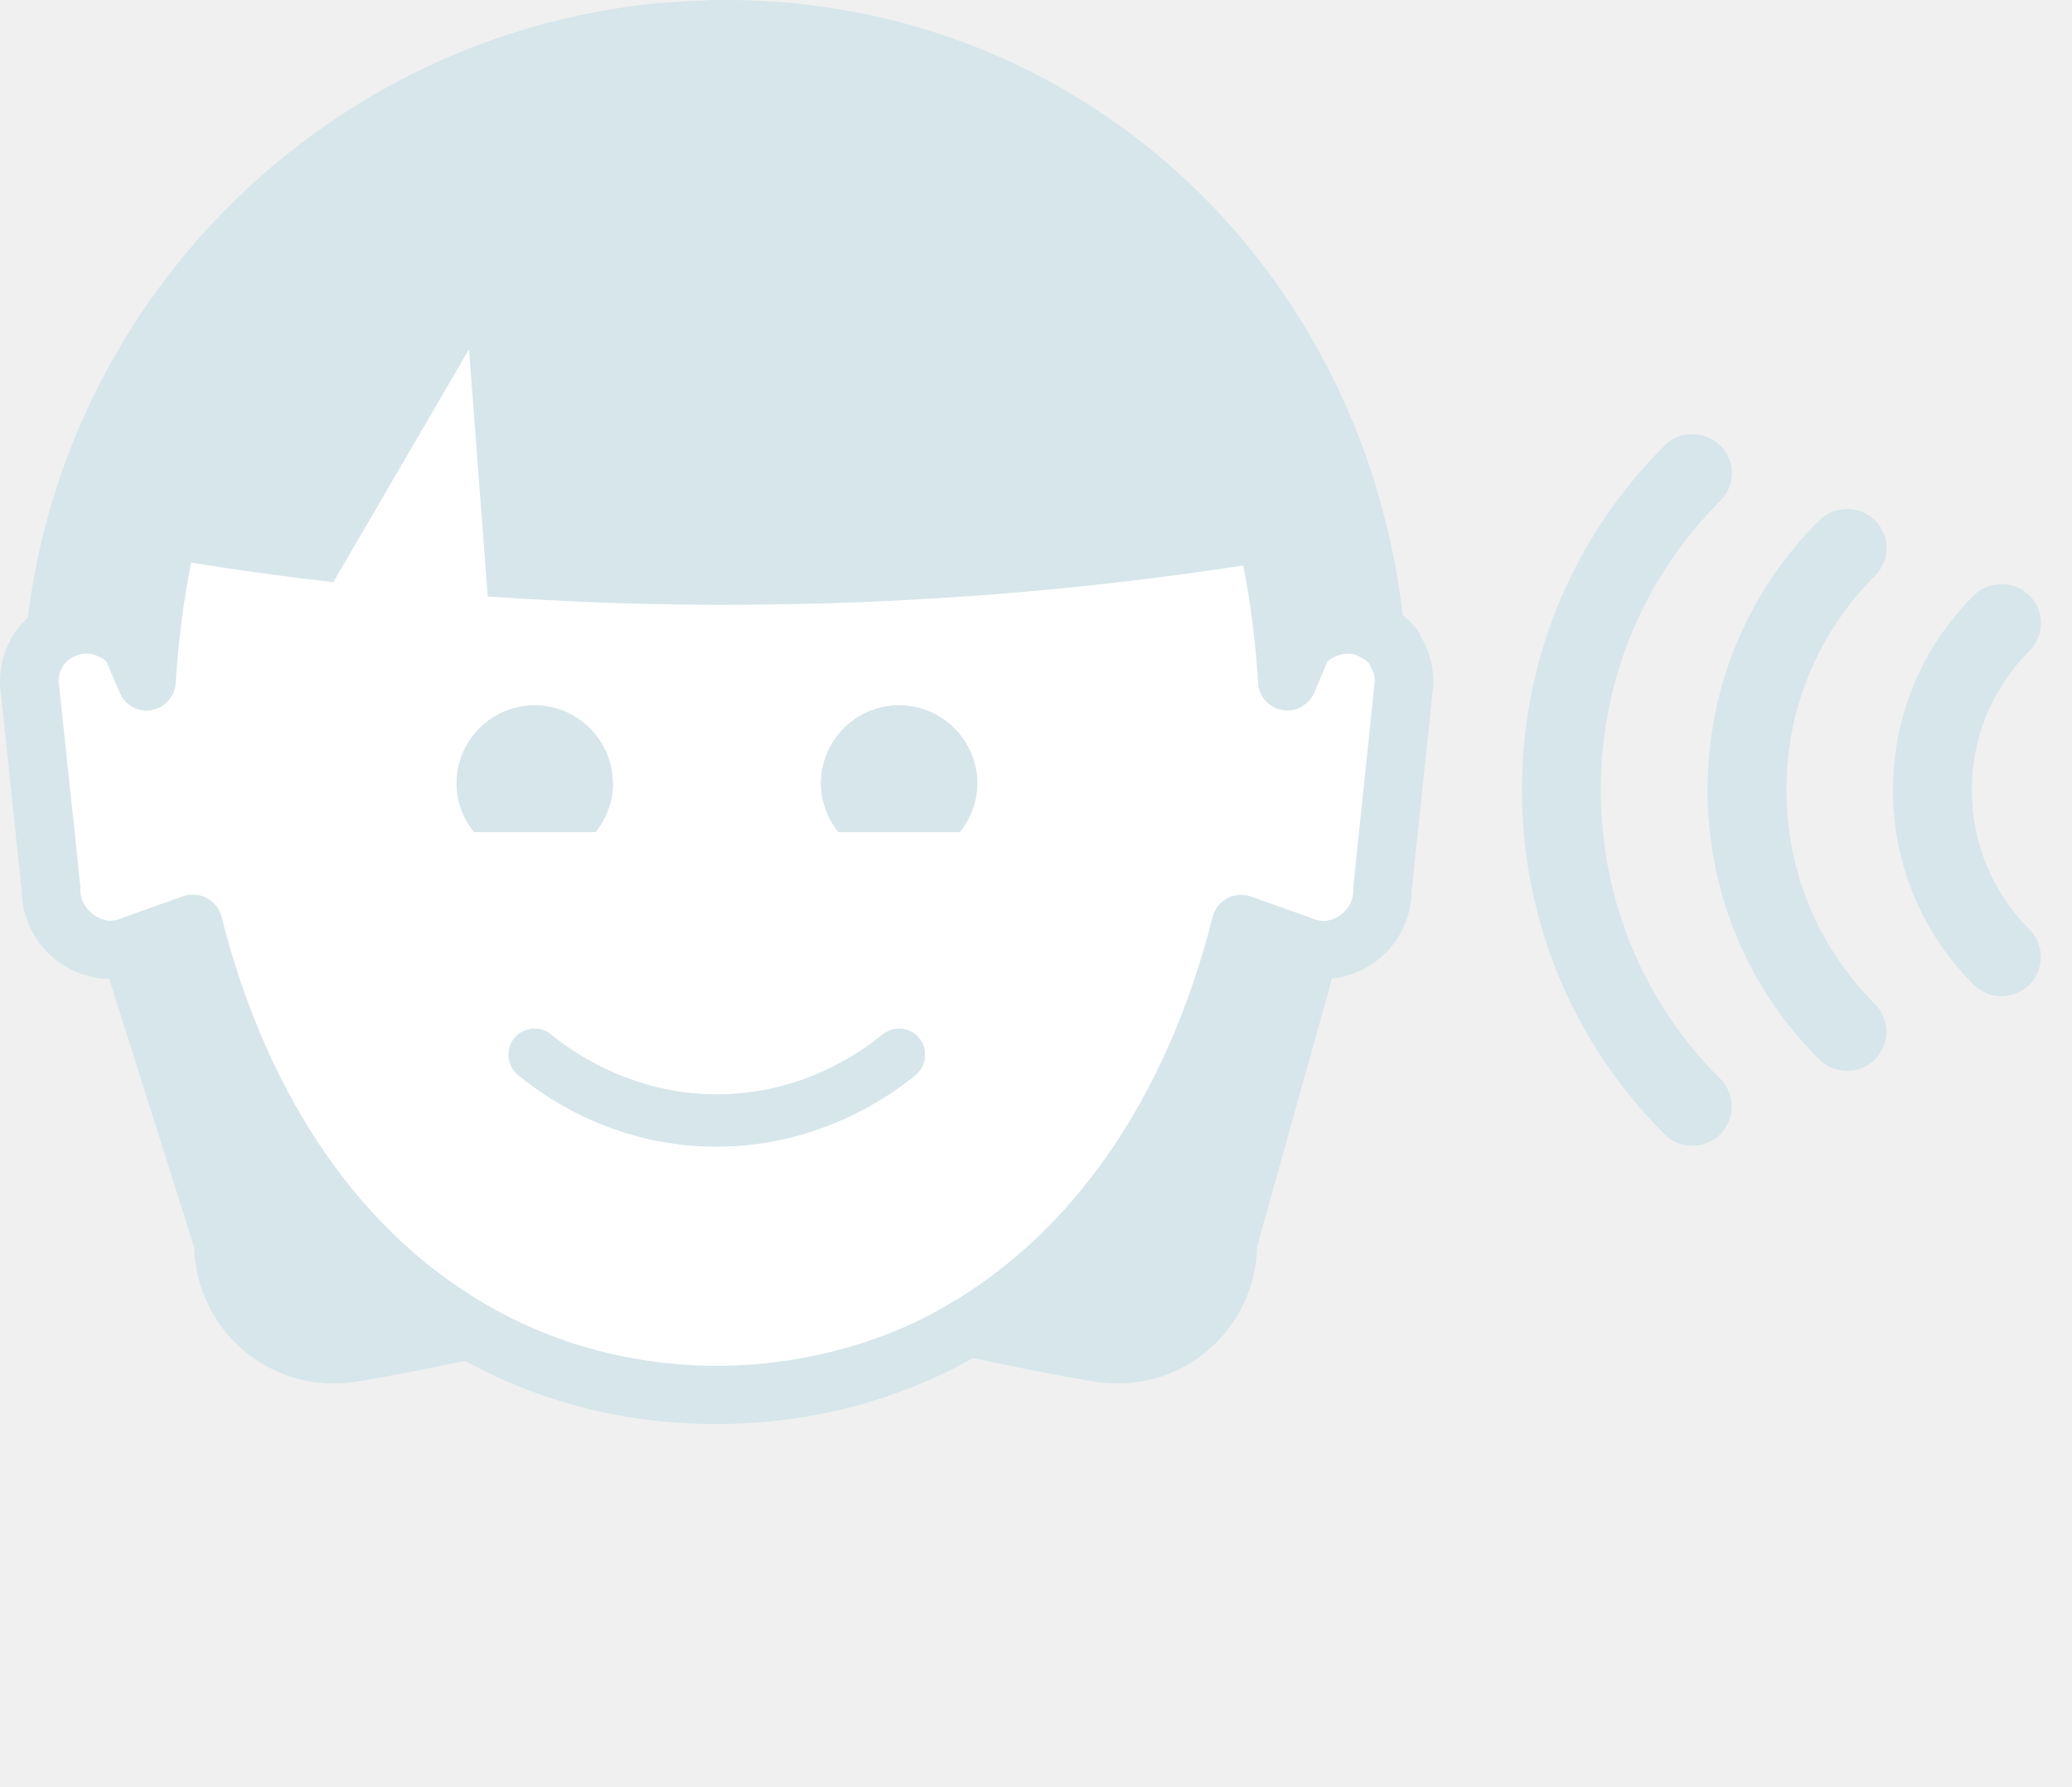
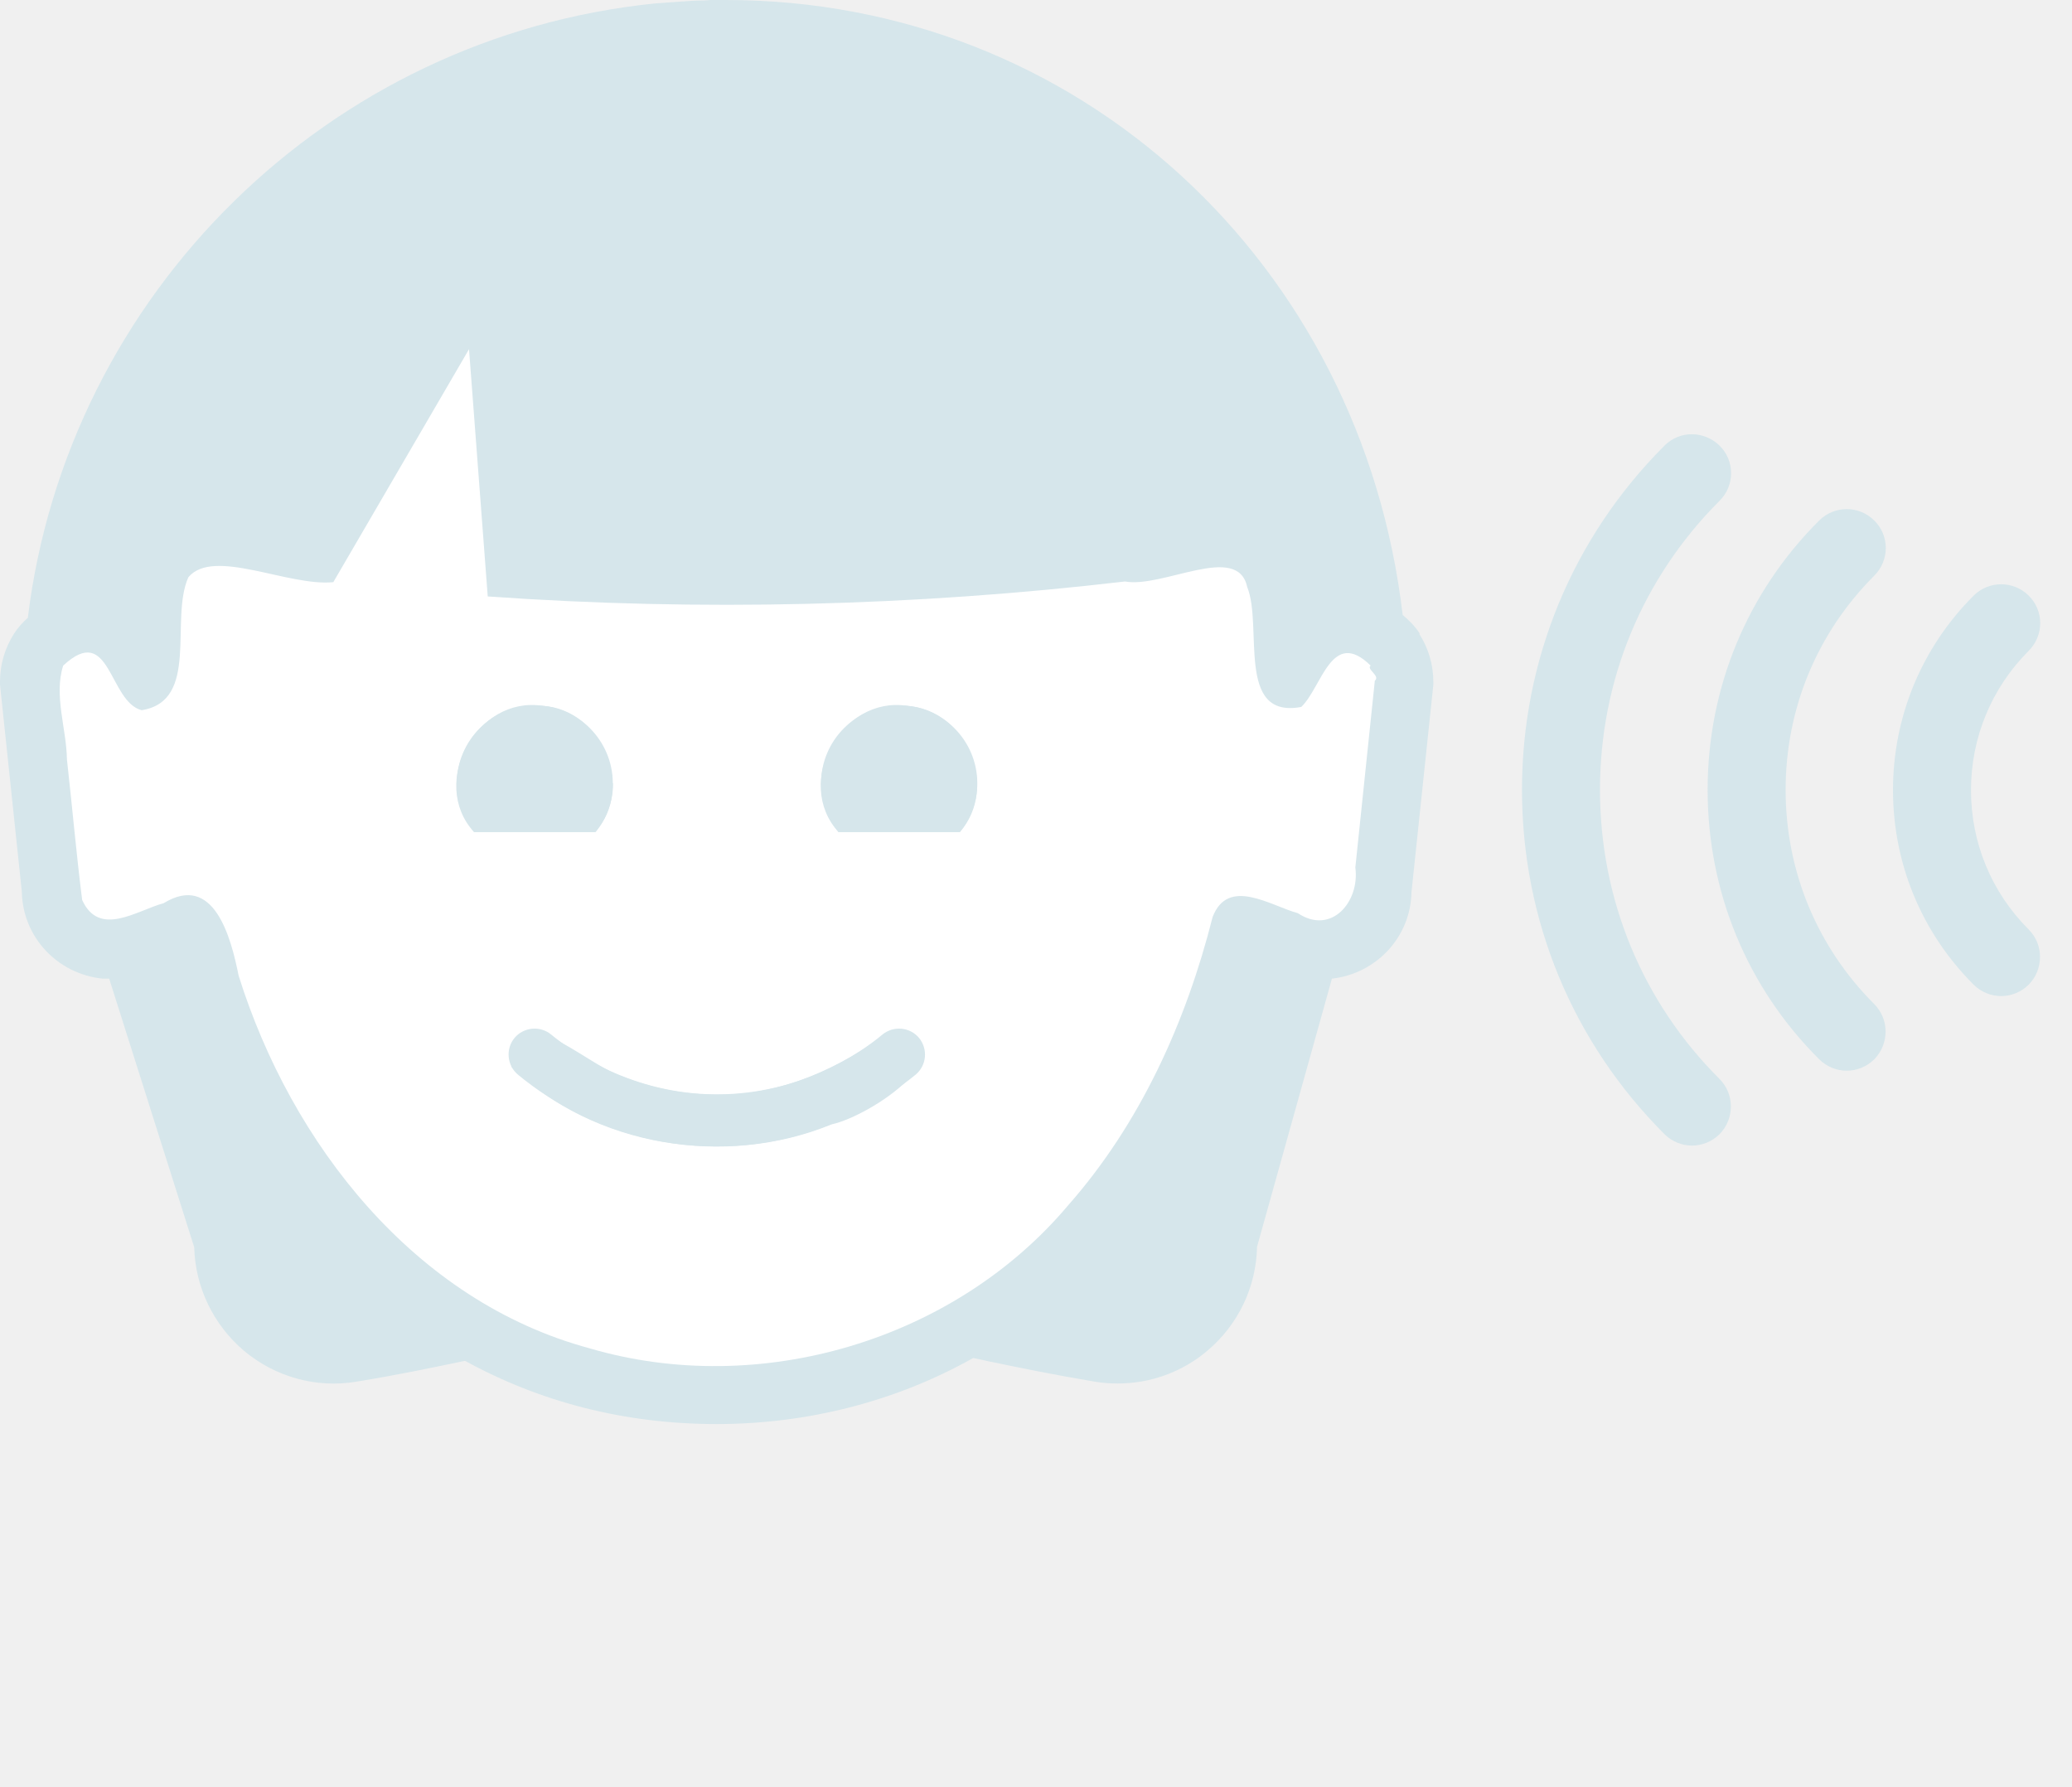
<svg xmlns="http://www.w3.org/2000/svg" id="Ebene_1" width="79.695" height="68.712" viewBox="0 0 79.695 68.712" version="1.1">
  <defs id="defs1">
    <style id="style1">.cls-1{fill:#d6e6eb;}.cls-1,.cls-2{stroke-width:0px;}.cls-2{fill:#fff;}</style>
  </defs>
  <path class="cls-1" d="m 61.54,30.38 c 0,-4.21 1.63,-8.15 4.6,-11.12 0.59,-0.58 0.59,-1.54 0,-2.12 -0.59,-0.58 -1.54,-0.59 -2.12,0 -3.53,3.53 -5.48,8.23 -5.48,13.24 0,5.01 1.95,9.71 5.48,13.24 0.29,0.29 0.68,0.44 1.06,0.44 0.38,0 0.77,-0.15 1.06,-0.44 0.58,-0.59 0.58,-1.54 0,-2.12 -2.97,-2.96 -4.6,-6.91 -4.6,-11.12 z" id="path1" />
  <path class="cls-1" d="m 72.09,20.02 c -0.59,-0.59 -1.54,-0.58 -2.12,0 -2.77,2.76 -4.29,6.44 -4.29,10.36 0,3.92 1.52,7.6 4.29,10.36 0.29,0.29 0.68,0.44 1.06,0.44 0.38,0 0.77,-0.15 1.06,-0.44 0.58,-0.59 0.58,-1.54 0,-2.12 -2.2,-2.2 -3.41,-5.12 -3.41,-8.24 0,-3.12 1.21,-6.04 3.41,-8.24 0.59,-0.59 0.59,-1.54 0,-2.12 z" id="path2" />
  <path class="cls-1" d="m 75.81,30.39 c 0,-2.02 0.79,-3.93 2.22,-5.36 0.59,-0.59 0.59,-1.54 0,-2.12 -0.59,-0.59 -1.54,-0.58 -2.12,0 -2,2 -3.1,4.66 -3.1,7.48 0,2.82 1.1,5.48 3.1,7.48 0.29,0.29 0.68,0.44 1.06,0.44 0.38,0 0.77,-0.15 1.06,-0.44 0.58,-0.59 0.58,-1.54 0,-2.12 -1.43,-1.43 -2.22,-3.33 -2.22,-5.36 z" id="path3" />
  <path class="cls-1" d="M 54.61,24.37 C 54.43,24.09 54.2,23.86 53.95,23.65 52.37,10.15 41.51,0 27.92,0 c -0.05,0 -0.1,0 -0.14,0 -0.07,0 -0.13,-0.01 -0.2,-0.01 -0.2,0 -0.4,0.03 -0.6,0.03 -0.31,0 -0.61,0.03 -0.92,0.05 C 25.78,0.09 25.5,0.11 25.22,0.13 12.65,1.39 2.6,11.28 1.07,23.76 0.87,23.94 0.69,24.14 0.54,24.37 0.19,24.92 0,25.55 0,26.21 c 0,0.04 0,0.08 0,0.12 l 0.84,7.97 c 0.03,1.73 1.36,3.16 3.11,3.34 0.08,0 0.17,0 0.25,0 l 3.27,10.33 c 0.04,1.53 0.73,2.97 1.9,3.97 1.21,1.02 2.79,1.46 4.34,1.2 1.71,-0.28 2.96,-0.55 4.07,-0.78 0.04,0 0.07,-0.02 0.11,-0.02 2.88,1.58 6.13,2.43 9.67,2.43 3.54,0 6.94,-0.89 9.87,-2.54 0.2,0.04 0.4,0.08 0.61,0.13 1.11,0.23 2.36,0.49 4.07,0.78 0.29,0.05 0.59,0.07 0.88,0.07 1.26,0 2.49,-0.44 3.46,-1.27 1.18,-1 1.87,-2.45 1.9,-3.99 l 2.88,-10.31 c 1.73,-0.2 3.03,-1.62 3.06,-3.33 l 0.84,-7.97 c 0,0 0,-0.08 0,-0.12 0,-0.66 -0.19,-1.29 -0.54,-1.84 z" id="path4" />
-   <path class="cls-1" d="m 52.51,29.8 -0.45,4.31 c 0,0 0,0.08 0,0.12 0,0.6 -0.47,1.1 -1.09,1.17 0,0 0,0 -0.01,0 -0.11,0.01 -0.26,-0.02 -0.43,-0.08 l -0.41,-0.15 -2,-0.71 c -0.3,-0.11 -0.63,-0.08 -0.91,0.07 -0.28,0.15 -0.48,0.41 -0.56,0.72 -1.78,7.04 -5.43,12.22 -10.3,14.98 -0.43,0.24 -0.87,0.47 -1.31,0.68 -0.56,0.26 -1.14,0.49 -1.73,0.68 -1.79,0.6 -3.7,0.92 -5.72,0.92 -2.02,0 -3.81,-0.31 -5.56,-0.87 C 21.45,51.45 20.88,51.23 20.32,50.98 19.87,50.78 19.43,50.56 19,50.32 14.05,47.58 10.33,42.36 8.53,35.24 8.45,34.93 8.25,34.67 7.97,34.52 7.8,34.43 7.62,34.39 7.44,34.39 c -0.13,0 -0.25,0.02 -0.38,0.06 L 5.22,35.1 4.64,35.31 C 4.56,35.34 4.48,35.36 4.4,35.38 4.32,35.39 4.25,35.4 4.19,35.39 3.84,35.35 3.56,35.17 3.36,34.92 3.2,34.72 3.1,34.49 3.1,34.22 c 0,-0.04 0,-0.08 0,-0.12 v -0.03 c 0,0 -0.44,-4.17 -0.44,-4.17 l -0.4,-3.76 c 0,-0.2 0.07,-0.39 0.18,-0.56 0.07,-0.11 0.16,-0.19 0.25,-0.25 0.16,-0.11 0.32,-0.17 0.43,-0.19 0.32,-0.07 0.69,0.04 0.98,0.27 l 0.51,1.21 c 0.2,0.48 0.71,0.77 1.23,0.67 0.52,-0.09 0.9,-0.52 0.93,-1.04 0.09,-1.6 0.29,-3.14 0.59,-4.63 1.74,0.27 3.56,0.53 5.47,0.75 l 5.22,-8.96 0.72,9.51 c 2.8,0.19 5.73,0.31 8.81,0.32 7.62,0.02 14.43,-0.62 20.25,-1.51 0.28,1.45 0.48,2.96 0.57,4.52 0.03,0.52 0.42,0.95 0.93,1.04 0.51,0.09 1.02,-0.19 1.23,-0.67 l 0.51,-1.21 c 0.3,-0.24 0.66,-0.34 0.98,-0.27 0.11,0.02 0.21,0.07 0.3,0.12 0.15,0.08 0.29,0.18 0.38,0.32 q 0,0 0,0 c 0.11,0.17 0.17,0.36 0.18,0.56 l -0.38,3.64 z" id="path5" />
-   <path class="cls-2" d="m 52.72,25.6 c 0,0 0,0 0,0 -0.09,-0.14 -0.23,-0.24 -0.38,-0.32 -0.09,-0.05 -0.19,-0.1 -0.3,-0.12 -0.32,-0.07 -0.68,0.04 -0.98,0.27 l -0.51,1.21 c -0.2,0.48 -0.72,0.76 -1.23,0.67 C 48.8,27.22 48.42,26.79 48.39,26.27 48.3,24.71 48.1,23.2 47.82,21.75 42,22.64 35.19,23.28 27.57,23.26 c -3.07,0 -6.01,-0.13 -8.81,-0.32 l -0.72,-9.51 -5.22,8.96 C 10.91,22.17 9.08,21.92 7.35,21.64 7.06,23.13 6.85,24.67 6.76,26.27 6.73,26.79 6.34,27.22 5.83,27.31 5.31,27.41 4.81,27.12 4.6,26.64 L 4.09,25.43 C 3.79,25.19 3.42,25.09 3.11,25.16 3,25.18 2.83,25.24 2.68,25.35 2.59,25.41 2.5,25.49 2.43,25.6 2.32,25.77 2.26,25.96 2.25,26.16 l 0.4,3.76 0.44,4.17 v 0.03 c 0,0 0,0.08 0,0.12 0,0.26 0.1,0.5 0.26,0.7 0.2,0.25 0.48,0.43 0.83,0.47 0.06,0 0.13,0 0.21,-0.01 0.07,-0.01 0.15,-0.03 0.24,-0.07 l 0.58,-0.21 1.84,-0.65 c 0.12,-0.04 0.25,-0.06 0.38,-0.06 0.18,0 0.37,0.04 0.53,0.13 0.28,0.15 0.48,0.41 0.56,0.72 1.8,7.12 5.52,12.34 10.47,15.08 0.43,0.24 0.87,0.46 1.32,0.66 0.56,0.25 1.13,0.47 1.71,0.66 1.75,0.56 3.6,0.87 5.56,0.87 1.96,0 3.92,-0.33 5.72,-0.92 0.59,-0.2 1.17,-0.42 1.73,-0.68 0.45,-0.21 0.88,-0.43 1.31,-0.68 4.86,-2.77 8.52,-7.94 10.3,-14.98 0.08,-0.31 0.28,-0.57 0.56,-0.72 0.28,-0.15 0.61,-0.17 0.91,-0.07 l 2,0.71 0.41,0.15 c 0.17,0.06 0.32,0.09 0.43,0.08 0,0 0,0 0.01,0 0.62,-0.06 1.09,-0.57 1.09,-1.17 0,-0.04 0,-0.08 0,-0.12 l 0.45,-4.31 0.38,-3.64 c 0,-0.2 -0.07,-0.39 -0.18,-0.56 z M 27.57,42.1 c 3.25,0 5.53,-1.61 6.37,-2.3 0.43,-0.35 1.05,-0.29 1.41,0.13 0.35,0.42 0.29,1.06 -0.13,1.41 -1,0.83 -3.75,2.76 -7.65,2.76 H 27.5 c -3.72,-0.02 -6.34,-1.74 -7.58,-2.76 -0.42,-0.35 -0.48,-0.98 -0.13,-1.41 0.35,-0.42 0.98,-0.49 1.41,-0.13 0.83,0.69 3.1,2.28 6.31,2.3 z M 18.23,32 c -0.41,-0.51 -0.67,-1.16 -0.67,-1.87 0,-1.66 1.35,-3 3,-3 1.65,0 3,1.35 3,3 0,0.71 -0.26,1.35 -0.67,1.87 h -4.67 z m 18.69,0 h -4.67 c -0.41,-0.51 -0.67,-1.16 -0.67,-1.87 0,-1.66 1.35,-3 3,-3 1.65,0 3,1.35 3,3 0,0.71 -0.26,1.35 -0.67,1.87 z" id="path6" />
+   <path class="cls-2" d="m 52.72,25.6 c -1.503,-1.475 -1.877,0.836 -2.669,1.589 -2.534,0.476 -1.464,-3.106 -2.082,-4.617 C 47.604,20.861 44.728,22.631 43.272,22.364 35.143,23.316 26.925,23.514 18.76,22.94 18.52,19.77 18.28,16.6 18.04,13.43 16.3,16.417 14.56,19.403 12.82,22.39 11.089,22.566 8.207,21.051 7.245,22.201 6.519,23.821 7.693,26.958 5.448,27.315 4.177,26.985 4.248,23.908 2.43,25.6 2.064,26.752 2.557,28.014 2.575,29.213 2.777,31.012 2.934,32.82 3.16,34.612 c 0.656,1.454 2.102,0.405 3.136,0.124 1.928,-1.178 2.587,1.306 2.883,2.791 C 11.205,43.979 15.928,50.038 22.681,51.858 29.209,53.775 36.693,51.568 41.083,46.358 43.853,43.218 45.621,39.304 46.64,35.27 c 0.596,-1.551 2.212,-0.445 3.279,-0.148 1.29,0.855 2.389,-0.442 2.211,-1.756 C 52.38,30.971 52.63,28.576 52.88,26.18 53.106,25.992 52.54,25.742 52.72,25.6 Z M 27.57,42.1 c 2.466,0.047 4.787,-1.039 6.721,-2.486 3.127,0.678 -0.777,3.305 -2.313,3.632 -4.062,1.667 -9.137,0.863 -12.305,-2.213 -0.125,-3.014 2.878,-0.072 4.205,0.347 C 25.048,41.851 26.308,42.102 27.57,42.1 Z M 18.23,32 c -1.743,-1.91 0.121,-5.248 2.636,-4.854 2.265,0.132 3.571,3.141 2.024,4.854 -1.547,0 -3.147,0 -4.66,0 z m 18.69,0 c -1.557,0 -3.113,0 -4.67,0 -1.743,-1.91 0.121,-5.248 2.636,-4.854 C 37.18,27.303 38.434,30.268 36.92,32 Z" id="path6" style="display:inline" />
  <path class="cls-1" d="m 33.94,39.79 c -0.84,0.7 -3.12,2.3 -6.37,2.3 h -0.06 c -3.21,-0.02 -5.48,-1.62 -6.31,-2.3 -0.42,-0.35 -1.06,-0.29 -1.41,0.13 -0.35,0.42 -0.29,1.06 0.13,1.41 1.23,1.02 3.86,2.74 7.58,2.76 h 0.07 c 3.9,0 6.64,-1.93 7.65,-2.76 0.42,-0.35 0.48,-0.98 0.13,-1.41 C 35,39.5 34.37,39.44 33.94,39.79 Z" id="path7" />
  <path class="cls-1" d="m 34.58,27.13 c -1.66,0 -3,1.35 -3,3 0,0.71 0.26,1.35 0.67,1.87 h 4.67 c 0.41,-0.51 0.67,-1.16 0.67,-1.87 0,-1.66 -1.35,-3 -3,-3 z" id="path8" />
  <path class="cls-1" d="m 23.57,30.13 c 0,-1.66 -1.35,-3 -3,-3 -1.65,0 -3,1.35 -3,3 0,0.71 0.26,1.35 0.67,1.87 h 4.67 c 0.41,-0.51 0.67,-1.16 0.67,-1.87 z" id="path9" />
-   <path class="cls-1" d="m 61.57,30.38 c 0,-4.21 1.63,-8.15 4.6,-11.12 0.59,-0.58 0.59,-1.54 0,-2.12 -0.59,-0.58 -1.54,-0.59 -2.12,0 -3.53,3.53 -5.48,8.23 -5.48,13.24 0,5.01 1.95,9.71 5.48,13.24 0.29,0.29 0.68,0.44 1.06,0.44 0.38,0 0.77,-0.15 1.06,-0.44 0.58,-0.59 0.58,-1.54 0,-2.12 -2.97,-2.96 -4.6,-6.91 -4.6,-11.12 z" id="path10" />
-   <path class="cls-1" d="m 72.12,20.02 c -0.59,-0.59 -1.54,-0.58 -2.12,0 -2.77,2.76 -4.29,6.44 -4.29,10.36 0,3.92 1.52,7.6 4.29,10.36 0.29,0.29 0.68,0.44 1.06,0.44 0.38,0 0.77,-0.15 1.06,-0.44 0.58,-0.59 0.58,-1.54 0,-2.12 -2.2,-2.2 -3.41,-5.12 -3.41,-8.24 0,-3.12 1.21,-6.04 3.41,-8.24 0.59,-0.59 0.59,-1.54 0,-2.12 z" id="path11" />
-   <path class="cls-1" d="m 75.84,30.39 c 0,-2.02 0.79,-3.93 2.22,-5.36 0.59,-0.59 0.59,-1.54 0,-2.12 -0.59,-0.59 -1.54,-0.58 -2.12,0 -2,2 -3.1,4.66 -3.1,7.48 0,2.82 1.1,5.48 3.1,7.48 0.29,0.29 0.68,0.44 1.06,0.44 0.38,0 0.77,-0.15 1.06,-0.44 0.58,-0.59 0.58,-1.54 0,-2.12 -1.43,-1.43 -2.22,-3.33 -2.22,-5.36 z" id="path12" />
</svg>
